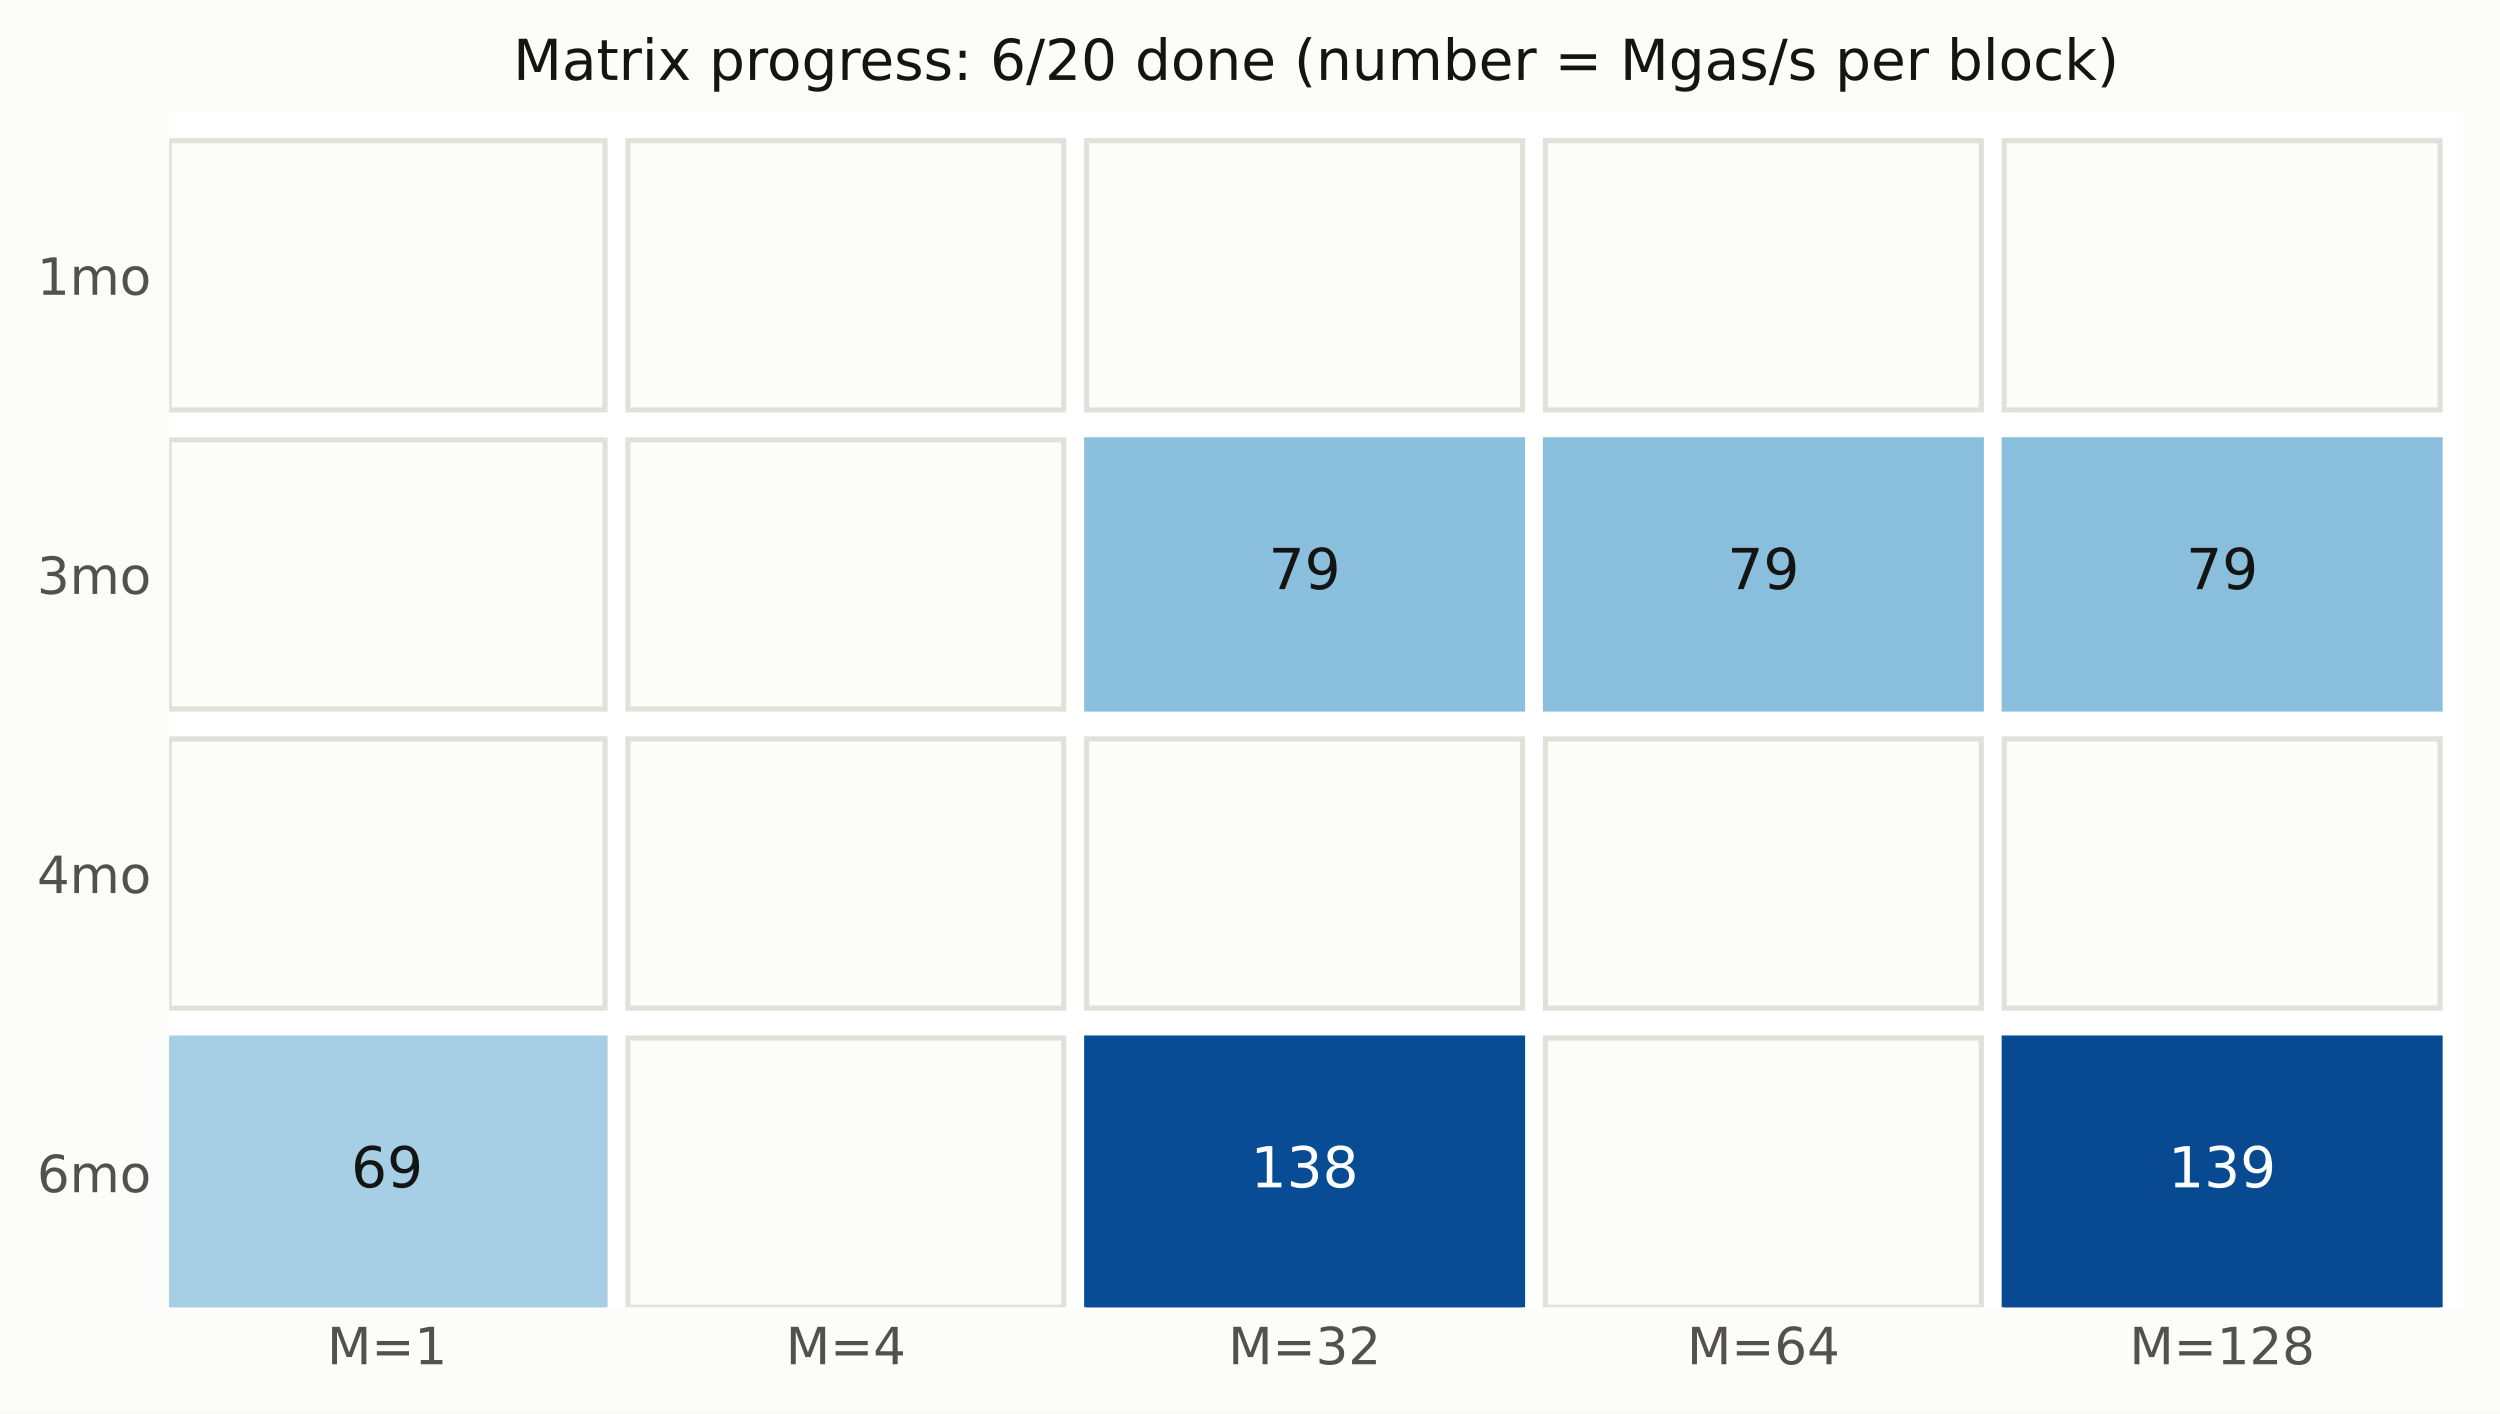
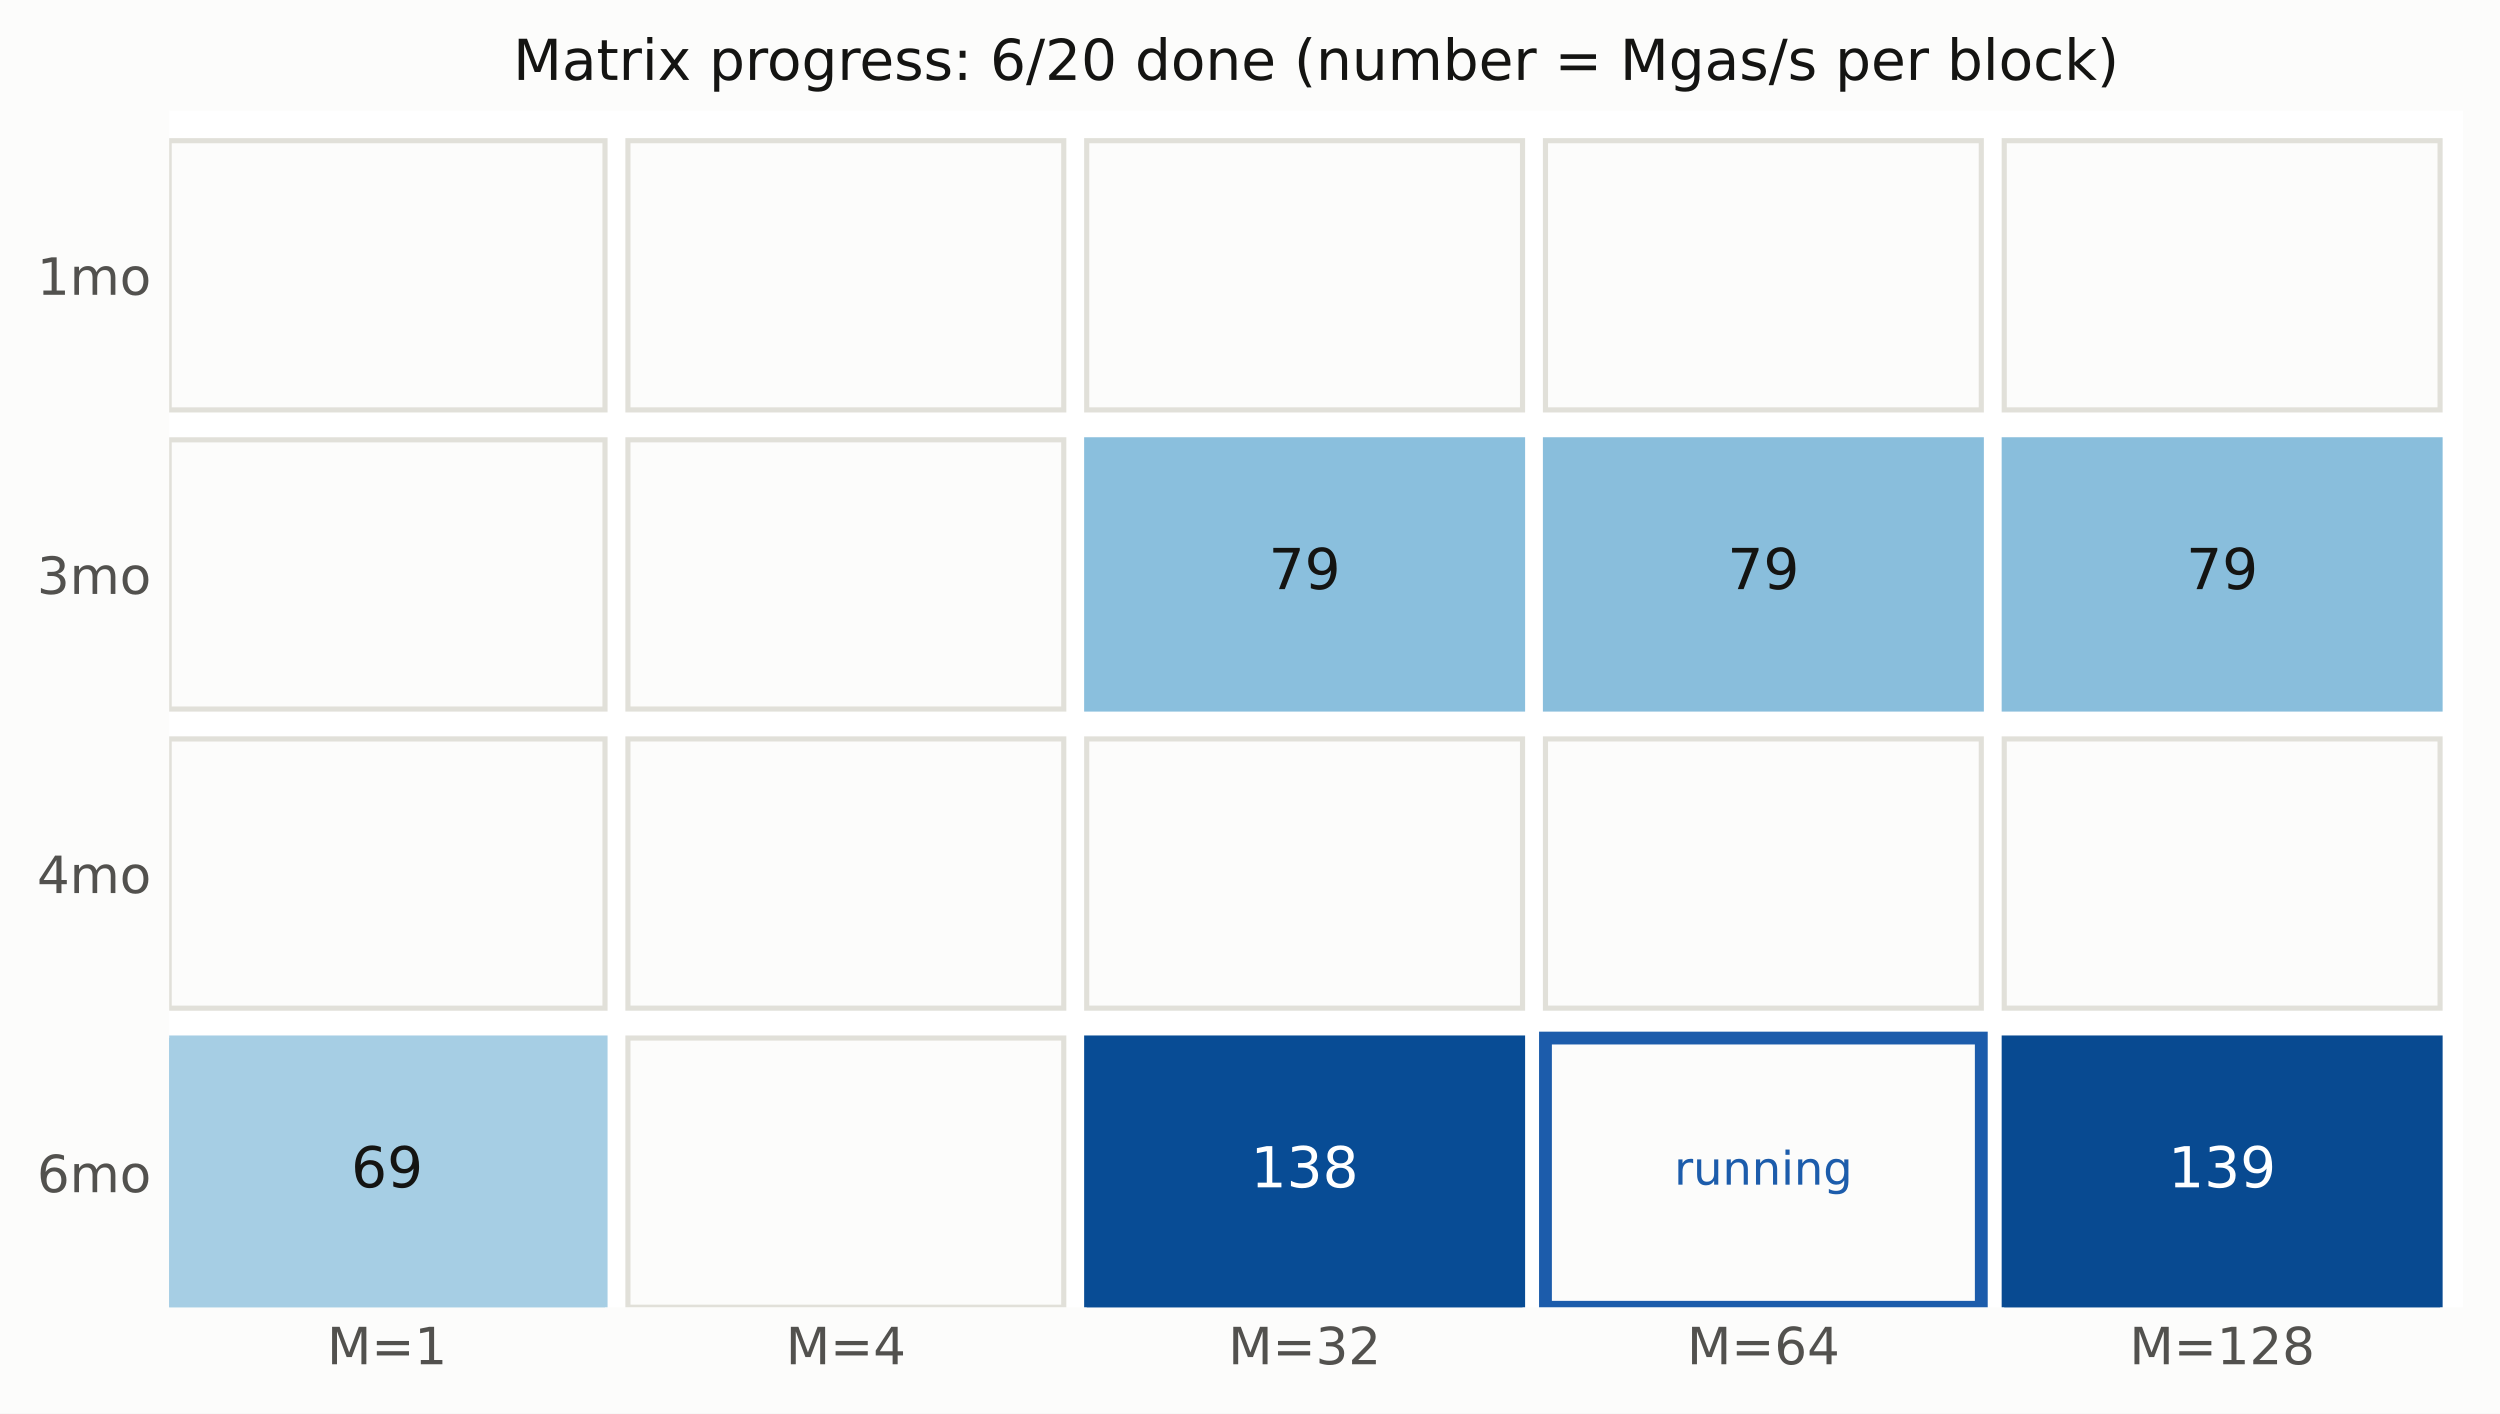
<svg xmlns="http://www.w3.org/2000/svg" xmlns:xlink="http://www.w3.org/1999/xlink" width="486.522pt" height="275.106pt" viewBox="0 0 486.522 275.106" version="1.1">
  <defs>
    <style type="text/css">*{stroke-linejoin: round; stroke-linecap: butt}</style>
  </defs>
  <g id="figure_1">
    <g id="patch_1">
      <path d="M 0 275.106  L 486.522 275.106  L 486.522 0  L 0 0  z " style="fill: #fcfcfb" />
    </g>
    <g id="axes_1">
      <g id="patch_2">
        <path d="M 32.922 254.406  L 479.322 254.406  L 479.322 21.558  L 32.922 21.558  z " style="fill: #ffffff" />
      </g>
      <g id="patch_3">
-         <path d="M 32.922 79.77  L 117.738 79.77  L 117.738 27.379  L 32.922 27.379  z " clip-path="url(#p9e8cceeb28)" style="fill: #fcfcfb; stroke: #e1e0d9; stroke-linejoin: miter" />
+         <path d="M 32.922 79.77  L 117.738 79.77  L 117.738 27.379  L 32.922 27.379  z " clip-path="url(#pc3a6007078)" style="fill: #fcfcfb; stroke: #e1e0d9; stroke-linejoin: miter" />
      </g>
      <g id="patch_4">
-         <path d="M 122.202 79.77  L 207.018 79.77  L 207.018 27.379  L 122.202 27.379  z " clip-path="url(#p9e8cceeb28)" style="fill: #fcfcfb; stroke: #e1e0d9; stroke-linejoin: miter" />
+         <path d="M 122.202 79.77  L 207.018 79.77  L 207.018 27.379  L 122.202 27.379  z " clip-path="url(#pc3a6007078)" style="fill: #fcfcfb; stroke: #e1e0d9; stroke-linejoin: miter" />
      </g>
      <g id="patch_5">
-         <path d="M 211.482 79.77  L 296.298 79.77  L 296.298 27.379  L 211.482 27.379  z " clip-path="url(#p9e8cceeb28)" style="fill: #fcfcfb; stroke: #e1e0d9; stroke-linejoin: miter" />
+         <path d="M 211.482 79.77  L 296.298 79.77  L 296.298 27.379  L 211.482 27.379  z " clip-path="url(#pc3a6007078)" style="fill: #fcfcfb; stroke: #e1e0d9; stroke-linejoin: miter" />
      </g>
      <g id="patch_6">
-         <path d="M 300.762 79.77  L 385.578 79.77  L 385.578 27.379  L 300.762 27.379  z " clip-path="url(#p9e8cceeb28)" style="fill: #fcfcfb; stroke: #e1e0d9; stroke-linejoin: miter" />
+         <path d="M 300.762 79.77  L 385.578 79.77  L 385.578 27.379  L 300.762 27.379  z " clip-path="url(#pc3a6007078)" style="fill: #fcfcfb; stroke: #e1e0d9; stroke-linejoin: miter" />
      </g>
      <g id="patch_7">
-         <path d="M 390.042 79.77  L 474.858 79.77  L 474.858 27.379  L 390.042 27.379  z " clip-path="url(#p9e8cceeb28)" style="fill: #fcfcfb; stroke: #e1e0d9; stroke-linejoin: miter" />
+         <path d="M 390.042 79.77  L 474.858 79.77  L 474.858 27.379  L 390.042 27.379  z " clip-path="url(#pc3a6007078)" style="fill: #fcfcfb; stroke: #e1e0d9; stroke-linejoin: miter" />
      </g>
      <g id="patch_8">
-         <path d="M 32.922 137.982  L 117.738 137.982  L 117.738 85.591  L 32.922 85.591  z " clip-path="url(#p9e8cceeb28)" style="fill: #fcfcfb; stroke: #e1e0d9; stroke-linejoin: miter" />
+         <path d="M 32.922 137.982  L 117.738 137.982  L 117.738 85.591  L 32.922 85.591  z " clip-path="url(#pc3a6007078)" style="fill: #fcfcfb; stroke: #e1e0d9; stroke-linejoin: miter" />
      </g>
      <g id="patch_9">
-         <path d="M 122.202 137.982  L 207.018 137.982  L 207.018 85.591  L 122.202 85.591  z " clip-path="url(#p9e8cceeb28)" style="fill: #fcfcfb; stroke: #e1e0d9; stroke-linejoin: miter" />
+         <path d="M 122.202 137.982  L 207.018 137.982  L 207.018 85.591  L 122.202 85.591  z " clip-path="url(#pc3a6007078)" style="fill: #fcfcfb; stroke: #e1e0d9; stroke-linejoin: miter" />
      </g>
      <g id="patch_10">
-         <path d="M 211.482 137.982  L 296.298 137.982  L 296.298 85.591  L 211.482 85.591  z " clip-path="url(#p9e8cceeb28)" style="fill: #8abfdd; stroke: #8abfdd; stroke-linejoin: miter" />
+         <path d="M 211.482 137.982  L 296.298 137.982  L 296.298 85.591  L 211.482 85.591  z " clip-path="url(#pc3a6007078)" style="fill: #8abfdd; stroke: #8abfdd; stroke-linejoin: miter" />
      </g>
      <g id="patch_11">
-         <path d="M 300.762 137.982  L 385.578 137.982  L 385.578 85.591  L 300.762 85.591  z " clip-path="url(#p9e8cceeb28)" style="fill: #89bedc; stroke: #89bedc; stroke-linejoin: miter" />
+         <path d="M 300.762 137.982  L 385.578 137.982  L 385.578 85.591  L 300.762 85.591  z " clip-path="url(#pc3a6007078)" style="fill: #89bedc; stroke: #89bedc; stroke-linejoin: miter" />
      </g>
      <g id="patch_12">
-         <path d="M 390.042 137.982  L 474.858 137.982  L 474.858 85.591  L 390.042 85.591  z " clip-path="url(#p9e8cceeb28)" style="fill: #89bedc; stroke: #89bedc; stroke-linejoin: miter" />
+         <path d="M 390.042 137.982  L 474.858 137.982  L 474.858 85.591  L 390.042 85.591  z " clip-path="url(#pc3a6007078)" style="fill: #89bedc; stroke: #89bedc; stroke-linejoin: miter" />
      </g>
      <g id="patch_13">
-         <path d="M 32.922 196.194  L 117.738 196.194  L 117.738 143.803  L 32.922 143.803  z " clip-path="url(#p9e8cceeb28)" style="fill: #fcfcfb; stroke: #e1e0d9; stroke-linejoin: miter" />
+         <path d="M 32.922 196.194  L 117.738 196.194  L 117.738 143.803  L 32.922 143.803  z " clip-path="url(#pc3a6007078)" style="fill: #fcfcfb; stroke: #e1e0d9; stroke-linejoin: miter" />
      </g>
      <g id="patch_14">
-         <path d="M 122.202 196.194  L 207.018 196.194  L 207.018 143.803  L 122.202 143.803  z " clip-path="url(#p9e8cceeb28)" style="fill: #fcfcfb; stroke: #e1e0d9; stroke-linejoin: miter" />
+         <path d="M 122.202 196.194  L 207.018 196.194  L 207.018 143.803  L 122.202 143.803  z " clip-path="url(#pc3a6007078)" style="fill: #fcfcfb; stroke: #e1e0d9; stroke-linejoin: miter" />
      </g>
      <g id="patch_15">
-         <path d="M 211.482 196.194  L 296.298 196.194  L 296.298 143.803  L 211.482 143.803  z " clip-path="url(#p9e8cceeb28)" style="fill: #fcfcfb; stroke: #e1e0d9; stroke-linejoin: miter" />
+         <path d="M 211.482 196.194  L 296.298 196.194  L 296.298 143.803  L 211.482 143.803  z " clip-path="url(#pc3a6007078)" style="fill: #fcfcfb; stroke: #e1e0d9; stroke-linejoin: miter" />
      </g>
      <g id="patch_16">
-         <path d="M 300.762 196.194  L 385.578 196.194  L 385.578 143.803  L 300.762 143.803  z " clip-path="url(#p9e8cceeb28)" style="fill: #fcfcfb; stroke: #e1e0d9; stroke-linejoin: miter" />
+         <path d="M 300.762 196.194  L 385.578 196.194  L 385.578 143.803  L 300.762 143.803  z " clip-path="url(#pc3a6007078)" style="fill: #fcfcfb; stroke: #e1e0d9; stroke-linejoin: miter" />
      </g>
      <g id="patch_17">
-         <path d="M 390.042 196.194  L 474.858 196.194  L 474.858 143.803  L 390.042 143.803  z " clip-path="url(#p9e8cceeb28)" style="fill: #fcfcfb; stroke: #e1e0d9; stroke-linejoin: miter" />
+         <path d="M 390.042 196.194  L 474.858 196.194  L 474.858 143.803  L 390.042 143.803  z " clip-path="url(#pc3a6007078)" style="fill: #fcfcfb; stroke: #e1e0d9; stroke-linejoin: miter" />
      </g>
      <g id="patch_18">
-         <path d="M 32.922 254.406  L 117.738 254.406  L 117.738 202.015  L 32.922 202.015  z " clip-path="url(#p9e8cceeb28)" style="fill: #a6cee4; stroke: #a6cee4; stroke-linejoin: miter" />
+         <path d="M 32.922 254.406  L 117.738 254.406  L 117.738 202.015  L 32.922 202.015  z " clip-path="url(#pc3a6007078)" style="fill: #a6cee4; stroke: #a6cee4; stroke-linejoin: miter" />
      </g>
      <g id="patch_19">
-         <path d="M 122.202 254.406  L 207.018 254.406  L 207.018 202.015  L 122.202 202.015  z " clip-path="url(#p9e8cceeb28)" style="fill: #fcfcfb; stroke: #e1e0d9; stroke-linejoin: miter" />
+         <path d="M 122.202 254.406  L 207.018 254.406  L 207.018 202.015  L 122.202 202.015  z " clip-path="url(#pc3a6007078)" style="fill: #fcfcfb; stroke: #e1e0d9; stroke-linejoin: miter" />
      </g>
      <g id="patch_20">
-         <path d="M 211.482 254.406  L 296.298 254.406  L 296.298 202.015  L 211.482 202.015  z " clip-path="url(#p9e8cceeb28)" style="fill: #084c95; stroke: #084c95; stroke-linejoin: miter" />
+         <path d="M 211.482 254.406  L 296.298 254.406  L 296.298 202.015  L 211.482 202.015  z " clip-path="url(#pc3a6007078)" style="fill: #084c95; stroke: #084c95; stroke-linejoin: miter" />
      </g>
      <g id="patch_21">
-         <path d="M 300.762 254.406  L 385.578 254.406  L 385.578 202.015  L 300.762 202.015  z " clip-path="url(#p9e8cceeb28)" style="fill: #fcfcfb; stroke: #e1e0d9; stroke-linejoin: miter" />
+         <path d="M 300.762 254.406  L 385.578 254.406  L 385.578 202.015  L 300.762 202.015  z " clip-path="url(#pc3a6007078)" style="fill: #fcfcfb; stroke: #1c5cab; stroke-width: 2.5; stroke-linejoin: miter" />
      </g>
      <g id="patch_22">
-         <path d="M 390.042 254.406  L 474.858 254.406  L 474.858 202.015  L 390.042 202.015  z " clip-path="url(#p9e8cceeb28)" style="fill: #084a91; stroke: #084a91; stroke-linejoin: miter" />
+         <path d="M 390.042 254.406  L 474.858 254.406  L 474.858 202.015  L 390.042 202.015  z " clip-path="url(#pc3a6007078)" style="fill: #084a91; stroke: #084a91; stroke-linejoin: miter" />
      </g>
      <g id="matplotlib.axis_1">
        <g id="xtick_1">
          <g id="line2d_1" />
          <g id="text_1">
            <g style="fill: #52514e" transform="translate(63.64472 265.5039) scale(0.1 -0.1)">
              <defs>
                <path id="DejaVuSans-30" d="M 628 4666  L 1569 4666  L 2759 1491  L 3956 4666  L 4897 4666  L 4897 0  L 4281 0  L 4281 4097  L 3078 897  L 2444 897  L 1241 4097  L 1241 0  L 628 0  L 628 4666  z " transform="scale(0.015625)" />
                <path id="DejaVuSans-20" d="M 678 2906  L 4684 2906  L 4684 2381  L 678 2381  L 678 2906  z M 678 1631  L 4684 1631  L 4684 1100  L 678 1100  L 678 1631  z " transform="scale(0.015625)" />
                <path id="DejaVuSans-14" d="M 794 531  L 1825 531  L 1825 4091  L 703 3866  L 703 4441  L 1819 4666  L 2450 4666  L 2450 531  L 3481 531  L 3481 0  L 794 0  L 794 531  z " transform="scale(0.015625)" />
              </defs>
              <use xlink:href="#DejaVuSans-30" />
              <use xlink:href="#DejaVuSans-20" transform="translate(86.28125 0)" />
              <use xlink:href="#DejaVuSans-14" transform="translate(170.0781 0)" />
            </g>
          </g>
        </g>
        <g id="xtick_2">
          <g id="line2d_2" />
          <g id="text_2">
            <g style="fill: #52514e" transform="translate(152.9247 265.5039) scale(0.1 -0.1)">
              <defs>
                <path id="DejaVuSans-17" d="M 2419 4116  L 825 1625  L 2419 1625  L 2419 4116  z M 2253 4666  L 3047 4666  L 3047 1625  L 3713 1625  L 3713 1100  L 3047 1100  L 3047 0  L 2419 0  L 2419 1100  L 313 1100  L 313 1709  L 2253 4666  z " transform="scale(0.015625)" />
              </defs>
              <use xlink:href="#DejaVuSans-30" />
              <use xlink:href="#DejaVuSans-20" transform="translate(86.28125 0)" />
              <use xlink:href="#DejaVuSans-17" transform="translate(170.0781 0)" />
            </g>
          </g>
        </g>
        <g id="xtick_3">
          <g id="line2d_3" />
          <g id="text_3">
            <g style="fill: #52514e" transform="translate(239.0235 265.5039) scale(0.1 -0.1)">
              <defs>
                <path id="DejaVuSans-16" d="M 2597 2516  Q 3050 2419 3304 2112  Q 3559 1806 3559 1356  Q 3559 666 3084 287  Q 2609 -91 1734 -91  Q 1441 -91 1130 -33  Q 819 25 488 141  L 488 750  Q 750 597 1062 519  Q 1375 441 1716 441  Q 2309 441 2620 675  Q 2931 909 2931 1356  Q 2931 1769 2642 2001  Q 2353 2234 1838 2234  L 1294 2234  L 1294 2753  L 1863 2753  Q 2328 2753 2575 2939  Q 2822 3125 2822 3475  Q 2822 3834 2567 4026  Q 2313 4219 1838 4219  Q 1578 4219 1281 4162  Q 984 4106 628 3988  L 628 4550  Q 988 4650 1302 4700  Q 1616 4750 1894 4750  Q 2613 4750 3031 4423  Q 3450 4097 3450 3541  Q 3450 3153 3228 2886  Q 3006 2619 2597 2516  z " transform="scale(0.015625)" />
                <path id="DejaVuSans-15" d="M 1228 531  L 3431 531  L 3431 0  L 469 0  L 469 531  Q 828 903 1448 1529  Q 2069 2156 2228 2338  Q 2531 2678 2651 2914  Q 2772 3150 2772 3378  Q 2772 3750 2511 3984  Q 2250 4219 1831 4219  Q 1534 4219 1204 4116  Q 875 4013 500 3803  L 500 4441  Q 881 4594 1212 4672  Q 1544 4750 1819 4750  Q 2544 4750 2975 4387  Q 3406 4025 3406 3419  Q 3406 3131 3298 2873  Q 3191 2616 2906 2266  Q 2828 2175 2409 1742  Q 1991 1309 1228 531  z " transform="scale(0.015625)" />
              </defs>
              <use xlink:href="#DejaVuSans-30" />
              <use xlink:href="#DejaVuSans-20" transform="translate(86.28125 0)" />
              <use xlink:href="#DejaVuSans-16" transform="translate(170.0781 0)" />
              <use xlink:href="#DejaVuSans-15" transform="translate(233.7031 0)" />
            </g>
          </g>
        </g>
        <g id="xtick_4">
          <g id="line2d_4" />
          <g id="text_4">
            <g style="fill: #52514e" transform="translate(328.3035 265.5039) scale(0.1 -0.1)">
              <defs>
                <path id="DejaVuSans-19" d="M 2113 2584  Q 1688 2584 1439 2293  Q 1191 2003 1191 1497  Q 1191 994 1439 701  Q 1688 409 2113 409  Q 2538 409 2786 701  Q 3034 994 3034 1497  Q 3034 2003 2786 2293  Q 2538 2584 2113 2584  z M 3366 4563  L 3366 3988  Q 3128 4100 2886 4159  Q 2644 4219 2406 4219  Q 1781 4219 1451 3797  Q 1122 3375 1075 2522  Q 1259 2794 1537 2939  Q 1816 3084 2150 3084  Q 2853 3084 3261 2657  Q 3669 2231 3669 1497  Q 3669 778 3244 343  Q 2819 -91 2113 -91  Q 1303 -91 875 529  Q 447 1150 447 2328  Q 447 3434 972 4092  Q 1497 4750 2381 4750  Q 2619 4750 2861 4703  Q 3103 4656 3366 4563  z " transform="scale(0.015625)" />
              </defs>
              <use xlink:href="#DejaVuSans-30" />
              <use xlink:href="#DejaVuSans-20" transform="translate(86.28125 0)" />
              <use xlink:href="#DejaVuSans-19" transform="translate(170.0781 0)" />
              <use xlink:href="#DejaVuSans-17" transform="translate(233.7031 0)" />
            </g>
          </g>
        </g>
        <g id="xtick_5">
          <g id="line2d_5" />
          <g id="text_5">
            <g style="fill: #52514e" transform="translate(414.4022 265.5039) scale(0.1 -0.1)">
              <defs>
                <path id="DejaVuSans-1b" d="M 2034 2216  Q 1584 2216 1326 1975  Q 1069 1734 1069 1313  Q 1069 891 1326 650  Q 1584 409 2034 409  Q 2484 409 2743 651  Q 3003 894 3003 1313  Q 3003 1734 2745 1975  Q 2488 2216 2034 2216  z M 1403 2484  Q 997 2584 770 2862  Q 544 3141 544 3541  Q 544 4100 942 4425  Q 1341 4750 2034 4750  Q 2731 4750 3128 4425  Q 3525 4100 3525 3541  Q 3525 3141 3298 2862  Q 3072 2584 2669 2484  Q 3125 2378 3379 2068  Q 3634 1759 3634 1313  Q 3634 634 3220 271  Q 2806 -91 2034 -91  Q 1263 -91 848 271  Q 434 634 434 1313  Q 434 1759 690 2068  Q 947 2378 1403 2484  z M 1172 3481  Q 1172 3119 1398 2916  Q 1625 2713 2034 2713  Q 2441 2713 2670 2916  Q 2900 3119 2900 3481  Q 2900 3844 2670 4047  Q 2441 4250 2034 4250  Q 1625 4250 1398 4047  Q 1172 3844 1172 3481  z " transform="scale(0.015625)" />
              </defs>
              <use xlink:href="#DejaVuSans-30" />
              <use xlink:href="#DejaVuSans-20" transform="translate(86.28125 0)" />
              <use xlink:href="#DejaVuSans-14" transform="translate(170.0781 0)" />
              <use xlink:href="#DejaVuSans-15" transform="translate(233.7031 0)" />
              <use xlink:href="#DejaVuSans-1b" transform="translate(297.3281 0)" />
            </g>
          </g>
        </g>
      </g>
      <g id="matplotlib.axis_2">
        <g id="ytick_1">
          <g id="line2d_6" />
          <g id="text_6">
            <g style="fill: #52514e" transform="translate(7.2 57.37371) scale(0.1 -0.1)">
              <defs>
                <path id="DejaVuSans-50" d="M 3328 2828  Q 3544 3216 3844 3400  Q 4144 3584 4550 3584  Q 5097 3584 5394 3201  Q 5691 2819 5691 2113  L 5691 0  L 5113 0  L 5113 2094  Q 5113 2597 4934 2840  Q 4756 3084 4391 3084  Q 3944 3084 3684 2787  Q 3425 2491 3425 1978  L 3425 0  L 2847 0  L 2847 2094  Q 2847 2600 2669 2842  Q 2491 3084 2119 3084  Q 1678 3084 1418 2786  Q 1159 2488 1159 1978  L 1159 0  L 581 0  L 581 3500  L 1159 3500  L 1159 2956  Q 1356 3278 1631 3431  Q 1906 3584 2284 3584  Q 2666 3584 2933 3390  Q 3200 3197 3328 2828  z " transform="scale(0.015625)" />
                <path id="DejaVuSans-52" d="M 1959 3097  Q 1497 3097 1228 2736  Q 959 2375 959 1747  Q 959 1119 1226 758  Q 1494 397 1959 397  Q 2419 397 2687 759  Q 2956 1122 2956 1747  Q 2956 2369 2687 2733  Q 2419 3097 1959 3097  z M 1959 3584  Q 2709 3584 3137 3096  Q 3566 2609 3566 1747  Q 3566 888 3137 398  Q 2709 -91 1959 -91  Q 1206 -91 779 398  Q 353 888 353 1747  Q 353 2609 779 3096  Q 1206 3584 1959 3584  z " transform="scale(0.015625)" />
              </defs>
              <use xlink:href="#DejaVuSans-14" />
              <use xlink:href="#DejaVuSans-50" transform="translate(63.625 0)" />
              <use xlink:href="#DejaVuSans-52" transform="translate(161.0312 0)" />
            </g>
          </g>
        </g>
        <g id="ytick_2">
          <g id="line2d_7" />
          <g id="text_7">
            <g style="fill: #52514e" transform="translate(7.2 115.5857) scale(0.1 -0.1)">
              <use xlink:href="#DejaVuSans-16" />
              <use xlink:href="#DejaVuSans-50" transform="translate(63.625 0)" />
              <use xlink:href="#DejaVuSans-52" transform="translate(161.0312 0)" />
            </g>
          </g>
        </g>
        <g id="ytick_3">
          <g id="line2d_8" />
          <g id="text_8">
            <g style="fill: #52514e" transform="translate(7.2 173.7977) scale(0.1 -0.1)">
              <use xlink:href="#DejaVuSans-17" />
              <use xlink:href="#DejaVuSans-50" transform="translate(63.625 0)" />
              <use xlink:href="#DejaVuSans-52" transform="translate(161.0312 0)" />
            </g>
          </g>
        </g>
        <g id="ytick_4">
          <g id="line2d_9" />
          <g id="text_9">
            <g style="fill: #52514e" transform="translate(7.2 232.0097) scale(0.1 -0.1)">
              <use xlink:href="#DejaVuSans-19" />
              <use xlink:href="#DejaVuSans-50" transform="translate(63.625 0)" />
              <use xlink:href="#DejaVuSans-52" transform="translate(161.0312 0)" />
            </g>
          </g>
        </g>
      </g>
      <g id="text_10">
        <g style="fill: #141412" transform="translate(246.8911 114.6443) scale(0.11 -0.11)">
          <defs>
            <path id="DejaVuSans-1a" d="M 525 4666  L 3525 4666  L 3525 4397  L 1831 0  L 1172 0  L 2766 4134  L 525 4134  L 525 4666  z " transform="scale(0.015625)" />
            <path id="DejaVuSans-1c" d="M 703 97  L 703 672  Q 941 559 1184 500  Q 1428 441 1663 441  Q 2288 441 2617 861  Q 2947 1281 2994 2138  Q 2813 1869 2534 1725  Q 2256 1581 1919 1581  Q 1219 1581 811 2004  Q 403 2428 403 3163  Q 403 3881 828 4315  Q 1253 4750 1959 4750  Q 2769 4750 3195 4129  Q 3622 3509 3622 2328  Q 3622 1225 3098 567  Q 2575 -91 1691 -91  Q 1453 -91 1209 -44  Q 966 3 703 97  z M 1959 2075  Q 2384 2075 2632 2365  Q 2881 2656 2881 3163  Q 2881 3666 2632 3958  Q 2384 4250 1959 4250  Q 1534 4250 1286 3958  Q 1038 3666 1038 3163  Q 1038 2656 1286 2365  Q 1534 2075 1959 2075  z " transform="scale(0.015625)" />
          </defs>
          <use xlink:href="#DejaVuSans-1a" />
          <use xlink:href="#DejaVuSans-1c" transform="translate(63.625 0)" />
        </g>
      </g>
      <g id="text_11">
        <g style="fill: #141412" transform="translate(336.1711 114.6443) scale(0.11 -0.11)">
          <use xlink:href="#DejaVuSans-1a" />
          <use xlink:href="#DejaVuSans-1c" transform="translate(63.625 0)" />
        </g>
      </g>
      <g id="text_12">
        <g style="fill: #141412" transform="translate(425.4511 114.6443) scale(0.11 -0.11)">
          <use xlink:href="#DejaVuSans-1a" />
          <use xlink:href="#DejaVuSans-1c" transform="translate(63.625 0)" />
        </g>
      </g>
      <g id="text_13">
        <g style="fill: #141412" transform="translate(68.33113 231.0683) scale(0.11 -0.11)">
          <use xlink:href="#DejaVuSans-19" />
          <use xlink:href="#DejaVuSans-1c" transform="translate(63.625 0)" />
        </g>
      </g>
      <g id="text_14">
        <g style="fill: #ffffff" transform="translate(243.3918 231.0683) scale(0.11 -0.11)">
          <use xlink:href="#DejaVuSans-14" />
          <use xlink:href="#DejaVuSans-16" transform="translate(63.625 0)" />
          <use xlink:href="#DejaVuSans-1b" transform="translate(127.25 0)" />
        </g>
      </g>
      <g id="text_15">
+         <g style="fill: #1c5cab" transform="translate(325.8055 230.5491) scale(0.09 -0.09)">
+           <defs>
+             <path id="DejaVuSans-55" d="M 2631 2963  Q 2534 3019 2420 3045  Q 2306 3072 2169 3072  Q 1681 3072 1420 2755  Q 1159 2438 1159 1844  L 1159 0  L 581 0  L 581 3500  L 1159 3500  L 1159 2956  Q 1341 3275 1631 3429  Q 1922 3584 2338 3584  Q 2397 3584 2469 3576  Q 2541 3569 2628 3553  L 2631 2963  z " transform="scale(0.015625)" />
+             <path id="DejaVuSans-58" d="M 544 1381  L 544 3500  L 1119 3500  L 1119 1403  Q 1119 906 1312 657  Q 1506 409 1894 409  Q 2359 409 2629 706  Q 2900 1003 2900 1516  L 2900 3500  L 3475 3500  L 3475 0  L 2900 0  L 2900 538  Q 2691 219 2414 64  Q 2138 -91 1772 -91  Q 1169 -91 856 284  Q 544 659 544 1381  z M 1991 3584  L 1991 3584  z " transform="scale(0.015625)" />
+             <path id="DejaVuSans-51" d="M 3513 2113  L 3513 0  L 2938 0  L 2938 2094  Q 2938 2591 2744 2837  Q 2550 3084 2163 3084  Q 1697 3084 1428 2787  Q 1159 2491 1159 1978  L 1159 0  L 581 0  L 581 3500  L 1159 3500  L 1159 2956  Q 1366 3272 1645 3428  Q 1925 3584 2291 3584  Q 2894 3584 3203 3211  Q 3513 2838 3513 2113  z " transform="scale(0.015625)" />
+             <path id="DejaVuSans-4c" d="M 603 3500  L 1178 3500  L 1178 0  L 603 0  L 603 3500  z M 603 4863  L 1178 4863  L 1178 4134  L 603 4134  L 603 4863  z " transform="scale(0.015625)" />
+             <path id="DejaVuSans-4a" d="M 2906 1791  Q 2906 2416 2648 2759  Q 2391 3103 1925 3103  Q 1463 3103 1205 2759  Q 947 2416 947 1791  Q 947 1169 1205 825  Q 1463 481 1925 481  Q 2391 481 2648 825  Q 2906 1169 2906 1791  z M 3481 434  Q 3481 -459 3084 -895  Q 2688 -1331 1869 -1331  Q 1566 -1331 1297 -1286  Q 1028 -1241 775 -1147  L 775 -588  Q 1028 -725 1275 -790  Q 1522 -856 1778 -856  Q 2344 -856 2625 -561  Q 2906 -266 2906 331  L 2906 616  Q 2728 306 2450 153  Q 2172 0 1784 0  Q 1141 0 747 490  Q 353 981 353 1791  Q 353 2603 747 3093  Q 1141 3584 1784 3584  Q 2172 3584 2450 3431  Q 2728 3278 2906 2969  L 2906 3500  L 3481 3500  L 3481 434  z " transform="scale(0.015625)" />
+           </defs>
+           <use xlink:href="#DejaVuSans-55" />
+           <use xlink:href="#DejaVuSans-58" transform="translate(41.10938 0)" />
+           <use xlink:href="#DejaVuSans-51" transform="translate(104.4844 0)" />
+           <use xlink:href="#DejaVuSans-51" transform="translate(167.8594 0)" />
+           <use xlink:href="#DejaVuSans-4c" transform="translate(231.2344 0)" />
+           <use xlink:href="#DejaVuSans-51" transform="translate(259.0156 0)" />
+           <use xlink:href="#DejaVuSans-4a" transform="translate(322.3906 0)" />
+         </g>
+       </g>
+       <g id="text_16">
        <g style="fill: #ffffff" transform="translate(421.9518 231.0683) scale(0.11 -0.11)">
          <use xlink:href="#DejaVuSans-14" />
          <use xlink:href="#DejaVuSans-16" transform="translate(63.625 0)" />
          <use xlink:href="#DejaVuSans-1c" transform="translate(127.25 0)" />
        </g>
      </g>
-       <g id="text_16">
+       <g id="text_17">
        <g style="fill: #141412" transform="translate(99.86086 15.55828) scale(0.11 -0.11)">
          <defs>
            <path id="DejaVuSans-44" d="M 2194 1759  Q 1497 1759 1228 1600  Q 959 1441 959 1056  Q 959 750 1161 570  Q 1363 391 1709 391  Q 2188 391 2477 730  Q 2766 1069 2766 1631  L 2766 1759  L 2194 1759  z M 3341 1997  L 3341 0  L 2766 0  L 2766 531  Q 2569 213 2275 61  Q 1981 -91 1556 -91  Q 1019 -91 701 211  Q 384 513 384 1019  Q 384 1609 779 1909  Q 1175 2209 1959 2209  L 2766 2209  L 2766 2266  Q 2766 2663 2505 2880  Q 2244 3097 1772 3097  Q 1472 3097 1187 3025  Q 903 2953 641 2809  L 641 3341  Q 956 3463 1253 3523  Q 1550 3584 1831 3584  Q 2591 3584 2966 3190  Q 3341 2797 3341 1997  z " transform="scale(0.015625)" />
            <path id="DejaVuSans-57" d="M 1172 4494  L 1172 3500  L 2356 3500  L 2356 3053  L 1172 3053  L 1172 1153  Q 1172 725 1289 603  Q 1406 481 1766 481  L 2356 481  L 2356 0  L 1766 0  Q 1100 0 847 248  Q 594 497 594 1153  L 594 3053  L 172 3053  L 172 3500  L 594 3500  L 594 4494  L 1172 4494  z " transform="scale(0.015625)" />
-             <path id="DejaVuSans-55" d="M 2631 2963  Q 2534 3019 2420 3045  Q 2306 3072 2169 3072  Q 1681 3072 1420 2755  Q 1159 2438 1159 1844  L 1159 0  L 581 0  L 581 3500  L 1159 3500  L 1159 2956  Q 1341 3275 1631 3429  Q 1922 3584 2338 3584  Q 2397 3584 2469 3576  Q 2541 3569 2628 3553  L 2631 2963  z " transform="scale(0.015625)" />
-             <path id="DejaVuSans-4c" d="M 603 3500  L 1178 3500  L 1178 0  L 603 0  L 603 3500  z M 603 4863  L 1178 4863  L 1178 4134  L 603 4134  L 603 4863  z " transform="scale(0.015625)" />
            <path id="DejaVuSans-5b" d="M 3513 3500  L 2247 1797  L 3578 0  L 2900 0  L 1881 1375  L 863 0  L 184 0  L 1544 1831  L 300 3500  L 978 3500  L 1906 2253  L 2834 3500  L 3513 3500  z " transform="scale(0.015625)" />
            <path id="DejaVuSans-3" transform="scale(0.015625)" />
            <path id="DejaVuSans-53" d="M 1159 525  L 1159 -1331  L 581 -1331  L 581 3500  L 1159 3500  L 1159 2969  Q 1341 3281 1617 3432  Q 1894 3584 2278 3584  Q 2916 3584 3314 3078  Q 3713 2572 3713 1747  Q 3713 922 3314 415  Q 2916 -91 2278 -91  Q 1894 -91 1617 61  Q 1341 213 1159 525  z M 3116 1747  Q 3116 2381 2855 2742  Q 2594 3103 2138 3103  Q 1681 3103 1420 2742  Q 1159 2381 1159 1747  Q 1159 1113 1420 752  Q 1681 391 2138 391  Q 2594 391 2855 752  Q 3116 1113 3116 1747  z " transform="scale(0.015625)" />
-             <path id="DejaVuSans-4a" d="M 2906 1791  Q 2906 2416 2648 2759  Q 2391 3103 1925 3103  Q 1463 3103 1205 2759  Q 947 2416 947 1791  Q 947 1169 1205 825  Q 1463 481 1925 481  Q 2391 481 2648 825  Q 2906 1169 2906 1791  z M 3481 434  Q 3481 -459 3084 -895  Q 2688 -1331 1869 -1331  Q 1566 -1331 1297 -1286  Q 1028 -1241 775 -1147  L 775 -588  Q 1028 -725 1275 -790  Q 1522 -856 1778 -856  Q 2344 -856 2625 -561  Q 2906 -266 2906 331  L 2906 616  Q 2728 306 2450 153  Q 2172 0 1784 0  Q 1141 0 747 490  Q 353 981 353 1791  Q 353 2603 747 3093  Q 1141 3584 1784 3584  Q 2172 3584 2450 3431  Q 2728 3278 2906 2969  L 2906 3500  L 3481 3500  L 3481 434  z " transform="scale(0.015625)" />
            <path id="DejaVuSans-48" d="M 3597 1894  L 3597 1613  L 953 1613  Q 991 1019 1311 708  Q 1631 397 2203 397  Q 2534 397 2845 478  Q 3156 559 3463 722  L 3463 178  Q 3153 47 2828 -22  Q 2503 -91 2169 -91  Q 1331 -91 842 396  Q 353 884 353 1716  Q 353 2575 817 3079  Q 1281 3584 2069 3584  Q 2775 3584 3186 3129  Q 3597 2675 3597 1894  z M 3022 2063  Q 3016 2534 2758 2815  Q 2500 3097 2075 3097  Q 1594 3097 1305 2825  Q 1016 2553 972 2059  L 3022 2063  z " transform="scale(0.015625)" />
            <path id="DejaVuSans-56" d="M 2834 3397  L 2834 2853  Q 2591 2978 2328 3040  Q 2066 3103 1784 3103  Q 1356 3103 1142 2972  Q 928 2841 928 2578  Q 928 2378 1081 2264  Q 1234 2150 1697 2047  L 1894 2003  Q 2506 1872 2764 1633  Q 3022 1394 3022 966  Q 3022 478 2636 193  Q 2250 -91 1575 -91  Q 1294 -91 989 -36  Q 684 19 347 128  L 347 722  Q 666 556 975 473  Q 1284 391 1588 391  Q 1994 391 2212 530  Q 2431 669 2431 922  Q 2431 1156 2273 1281  Q 2116 1406 1581 1522  L 1381 1569  Q 847 1681 609 1914  Q 372 2147 372 2553  Q 372 3047 722 3315  Q 1072 3584 1716 3584  Q 2034 3584 2315 3537  Q 2597 3491 2834 3397  z " transform="scale(0.015625)" />
            <path id="DejaVuSans-1d" d="M 750 794  L 1409 794  L 1409 0  L 750 0  L 750 794  z M 750 3309  L 1409 3309  L 1409 2516  L 750 2516  L 750 3309  z " transform="scale(0.015625)" />
            <path id="DejaVuSans-12" d="M 1625 4666  L 2156 4666  L 531 -594  L 0 -594  L 1625 4666  z " transform="scale(0.015625)" />
            <path id="DejaVuSans-13" d="M 2034 4250  Q 1547 4250 1301 3770  Q 1056 3291 1056 2328  Q 1056 1369 1301 889  Q 1547 409 2034 409  Q 2525 409 2770 889  Q 3016 1369 3016 2328  Q 3016 3291 2770 3770  Q 2525 4250 2034 4250  z M 2034 4750  Q 2819 4750 3233 4129  Q 3647 3509 3647 2328  Q 3647 1150 3233 529  Q 2819 -91 2034 -91  Q 1250 -91 836 529  Q 422 1150 422 2328  Q 422 3509 836 4129  Q 1250 4750 2034 4750  z " transform="scale(0.015625)" />
            <path id="DejaVuSans-47" d="M 2906 2969  L 2906 4863  L 3481 4863  L 3481 0  L 2906 0  L 2906 525  Q 2725 213 2448 61  Q 2172 -91 1784 -91  Q 1150 -91 751 415  Q 353 922 353 1747  Q 353 2572 751 3078  Q 1150 3584 1784 3584  Q 2172 3584 2448 3432  Q 2725 3281 2906 2969  z M 947 1747  Q 947 1113 1208 752  Q 1469 391 1925 391  Q 2381 391 2643 752  Q 2906 1113 2906 1747  Q 2906 2381 2643 2742  Q 2381 3103 1925 3103  Q 1469 3103 1208 2742  Q 947 2381 947 1747  z " transform="scale(0.015625)" />
-             <path id="DejaVuSans-51" d="M 3513 2113  L 3513 0  L 2938 0  L 2938 2094  Q 2938 2591 2744 2837  Q 2550 3084 2163 3084  Q 1697 3084 1428 2787  Q 1159 2491 1159 1978  L 1159 0  L 581 0  L 581 3500  L 1159 3500  L 1159 2956  Q 1366 3272 1645 3428  Q 1925 3584 2291 3584  Q 2894 3584 3203 3211  Q 3513 2838 3513 2113  z " transform="scale(0.015625)" />
            <path id="DejaVuSans-b" d="M 1984 4856  Q 1566 4138 1362 3434  Q 1159 2731 1159 2009  Q 1159 1288 1364 580  Q 1569 -128 1984 -844  L 1484 -844  Q 1016 -109 783 600  Q 550 1309 550 2009  Q 550 2706 781 3412  Q 1013 4119 1484 4856  L 1984 4856  z " transform="scale(0.015625)" />
-             <path id="DejaVuSans-58" d="M 544 1381  L 544 3500  L 1119 3500  L 1119 1403  Q 1119 906 1312 657  Q 1506 409 1894 409  Q 2359 409 2629 706  Q 2900 1003 2900 1516  L 2900 3500  L 3475 3500  L 3475 0  L 2900 0  L 2900 538  Q 2691 219 2414 64  Q 2138 -91 1772 -91  Q 1169 -91 856 284  Q 544 659 544 1381  z M 1991 3584  L 1991 3584  z " transform="scale(0.015625)" />
            <path id="DejaVuSans-45" d="M 3116 1747  Q 3116 2381 2855 2742  Q 2594 3103 2138 3103  Q 1681 3103 1420 2742  Q 1159 2381 1159 1747  Q 1159 1113 1420 752  Q 1681 391 2138 391  Q 2594 391 2855 752  Q 3116 1113 3116 1747  z M 1159 2969  Q 1341 3281 1617 3432  Q 1894 3584 2278 3584  Q 2916 3584 3314 3078  Q 3713 2572 3713 1747  Q 3713 922 3314 415  Q 2916 -91 2278 -91  Q 1894 -91 1617 61  Q 1341 213 1159 525  L 1159 0  L 581 0  L 581 4863  L 1159 4863  L 1159 2969  z " transform="scale(0.015625)" />
            <path id="DejaVuSans-4f" d="M 603 4863  L 1178 4863  L 1178 0  L 603 0  L 603 4863  z " transform="scale(0.015625)" />
            <path id="DejaVuSans-46" d="M 3122 3366  L 3122 2828  Q 2878 2963 2633 3030  Q 2388 3097 2138 3097  Q 1578 3097 1268 2742  Q 959 2388 959 1747  Q 959 1106 1268 751  Q 1578 397 2138 397  Q 2388 397 2633 464  Q 2878 531 3122 666  L 3122 134  Q 2881 22 2623 -34  Q 2366 -91 2075 -91  Q 1284 -91 818 406  Q 353 903 353 1747  Q 353 2603 823 3093  Q 1294 3584 2113 3584  Q 2378 3584 2631 3529  Q 2884 3475 3122 3366  z " transform="scale(0.015625)" />
            <path id="DejaVuSans-4e" d="M 581 4863  L 1159 4863  L 1159 1991  L 2875 3500  L 3609 3500  L 1753 1863  L 3688 0  L 2938 0  L 1159 1709  L 1159 0  L 581 0  L 581 4863  z " transform="scale(0.015625)" />
            <path id="DejaVuSans-c" d="M 513 4856  L 1013 4856  Q 1481 4119 1714 3412  Q 1947 2706 1947 2009  Q 1947 1309 1714 600  Q 1481 -109 1013 -844  L 513 -844  Q 928 -128 1133 580  Q 1338 1288 1338 2009  Q 1338 2731 1133 3434  Q 928 4138 513 4856  z " transform="scale(0.015625)" />
          </defs>
          <use xlink:href="#DejaVuSans-30" />
          <use xlink:href="#DejaVuSans-44" transform="translate(86.28125 0)" />
          <use xlink:href="#DejaVuSans-57" transform="translate(147.5625 0)" />
          <use xlink:href="#DejaVuSans-55" transform="translate(186.7656 0)" />
          <use xlink:href="#DejaVuSans-4c" transform="translate(227.875 0)" />
          <use xlink:href="#DejaVuSans-5b" transform="translate(255.6562 0)" />
          <use xlink:href="#DejaVuSans-3" transform="translate(314.8438 0)" />
          <use xlink:href="#DejaVuSans-53" transform="translate(346.625 0)" />
          <use xlink:href="#DejaVuSans-55" transform="translate(410.1094 0)" />
          <use xlink:href="#DejaVuSans-52" transform="translate(449.0156 0)" />
          <use xlink:href="#DejaVuSans-4a" transform="translate(510.2031 0)" />
          <use xlink:href="#DejaVuSans-55" transform="translate(573.6875 0)" />
          <use xlink:href="#DejaVuSans-48" transform="translate(612.5938 0)" />
          <use xlink:href="#DejaVuSans-56" transform="translate(674.125 0)" />
          <use xlink:href="#DejaVuSans-56" transform="translate(726.2188 0)" />
          <use xlink:href="#DejaVuSans-1d" transform="translate(778.3125 0)" />
          <use xlink:href="#DejaVuSans-3" transform="translate(812 0)" />
          <use xlink:href="#DejaVuSans-19" transform="translate(843.7812 0)" />
          <use xlink:href="#DejaVuSans-12" transform="translate(907.4062 0)" />
          <use xlink:href="#DejaVuSans-15" transform="translate(941.0938 0)" />
          <use xlink:href="#DejaVuSans-13" transform="translate(1004.719 0)" />
          <use xlink:href="#DejaVuSans-3" transform="translate(1068.344 0)" />
          <use xlink:href="#DejaVuSans-47" transform="translate(1100.125 0)" />
          <use xlink:href="#DejaVuSans-52" transform="translate(1163.609 0)" />
          <use xlink:href="#DejaVuSans-51" transform="translate(1224.797 0)" />
          <use xlink:href="#DejaVuSans-48" transform="translate(1288.172 0)" />
          <use xlink:href="#DejaVuSans-3" transform="translate(1349.703 0)" />
          <use xlink:href="#DejaVuSans-b" transform="translate(1381.484 0)" />
          <use xlink:href="#DejaVuSans-51" transform="translate(1420.5 0)" />
          <use xlink:href="#DejaVuSans-58" transform="translate(1483.875 0)" />
          <use xlink:href="#DejaVuSans-50" transform="translate(1547.25 0)" />
          <use xlink:href="#DejaVuSans-45" transform="translate(1644.656 0)" />
          <use xlink:href="#DejaVuSans-48" transform="translate(1708.141 0)" />
          <use xlink:href="#DejaVuSans-55" transform="translate(1769.672 0)" />
          <use xlink:href="#DejaVuSans-3" transform="translate(1810.781 0)" />
          <use xlink:href="#DejaVuSans-20" transform="translate(1842.562 0)" />
          <use xlink:href="#DejaVuSans-3" transform="translate(1926.359 0)" />
          <use xlink:href="#DejaVuSans-30" transform="translate(1958.141 0)" />
          <use xlink:href="#DejaVuSans-4a" transform="translate(2044.422 0)" />
          <use xlink:href="#DejaVuSans-44" transform="translate(2107.906 0)" />
          <use xlink:href="#DejaVuSans-56" transform="translate(2169.188 0)" />
          <use xlink:href="#DejaVuSans-12" transform="translate(2221.281 0)" />
          <use xlink:href="#DejaVuSans-56" transform="translate(2254.969 0)" />
          <use xlink:href="#DejaVuSans-3" transform="translate(2307.062 0)" />
          <use xlink:href="#DejaVuSans-53" transform="translate(2338.844 0)" />
          <use xlink:href="#DejaVuSans-48" transform="translate(2402.328 0)" />
          <use xlink:href="#DejaVuSans-55" transform="translate(2463.859 0)" />
          <use xlink:href="#DejaVuSans-3" transform="translate(2504.969 0)" />
          <use xlink:href="#DejaVuSans-45" transform="translate(2536.75 0)" />
          <use xlink:href="#DejaVuSans-4f" transform="translate(2600.234 0)" />
          <use xlink:href="#DejaVuSans-52" transform="translate(2628.016 0)" />
          <use xlink:href="#DejaVuSans-46" transform="translate(2689.203 0)" />
          <use xlink:href="#DejaVuSans-4e" transform="translate(2744.188 0)" />
          <use xlink:href="#DejaVuSans-c" transform="translate(2802.094 0)" />
        </g>
      </g>
    </g>
  </g>
  <defs>
-     <clipPath id="p9e8cceeb28">
+     <clipPath id="pc3a6007078">
      <rect x="32.922" y="21.558" width="446.4" height="232.848" />
    </clipPath>
  </defs>
</svg>
